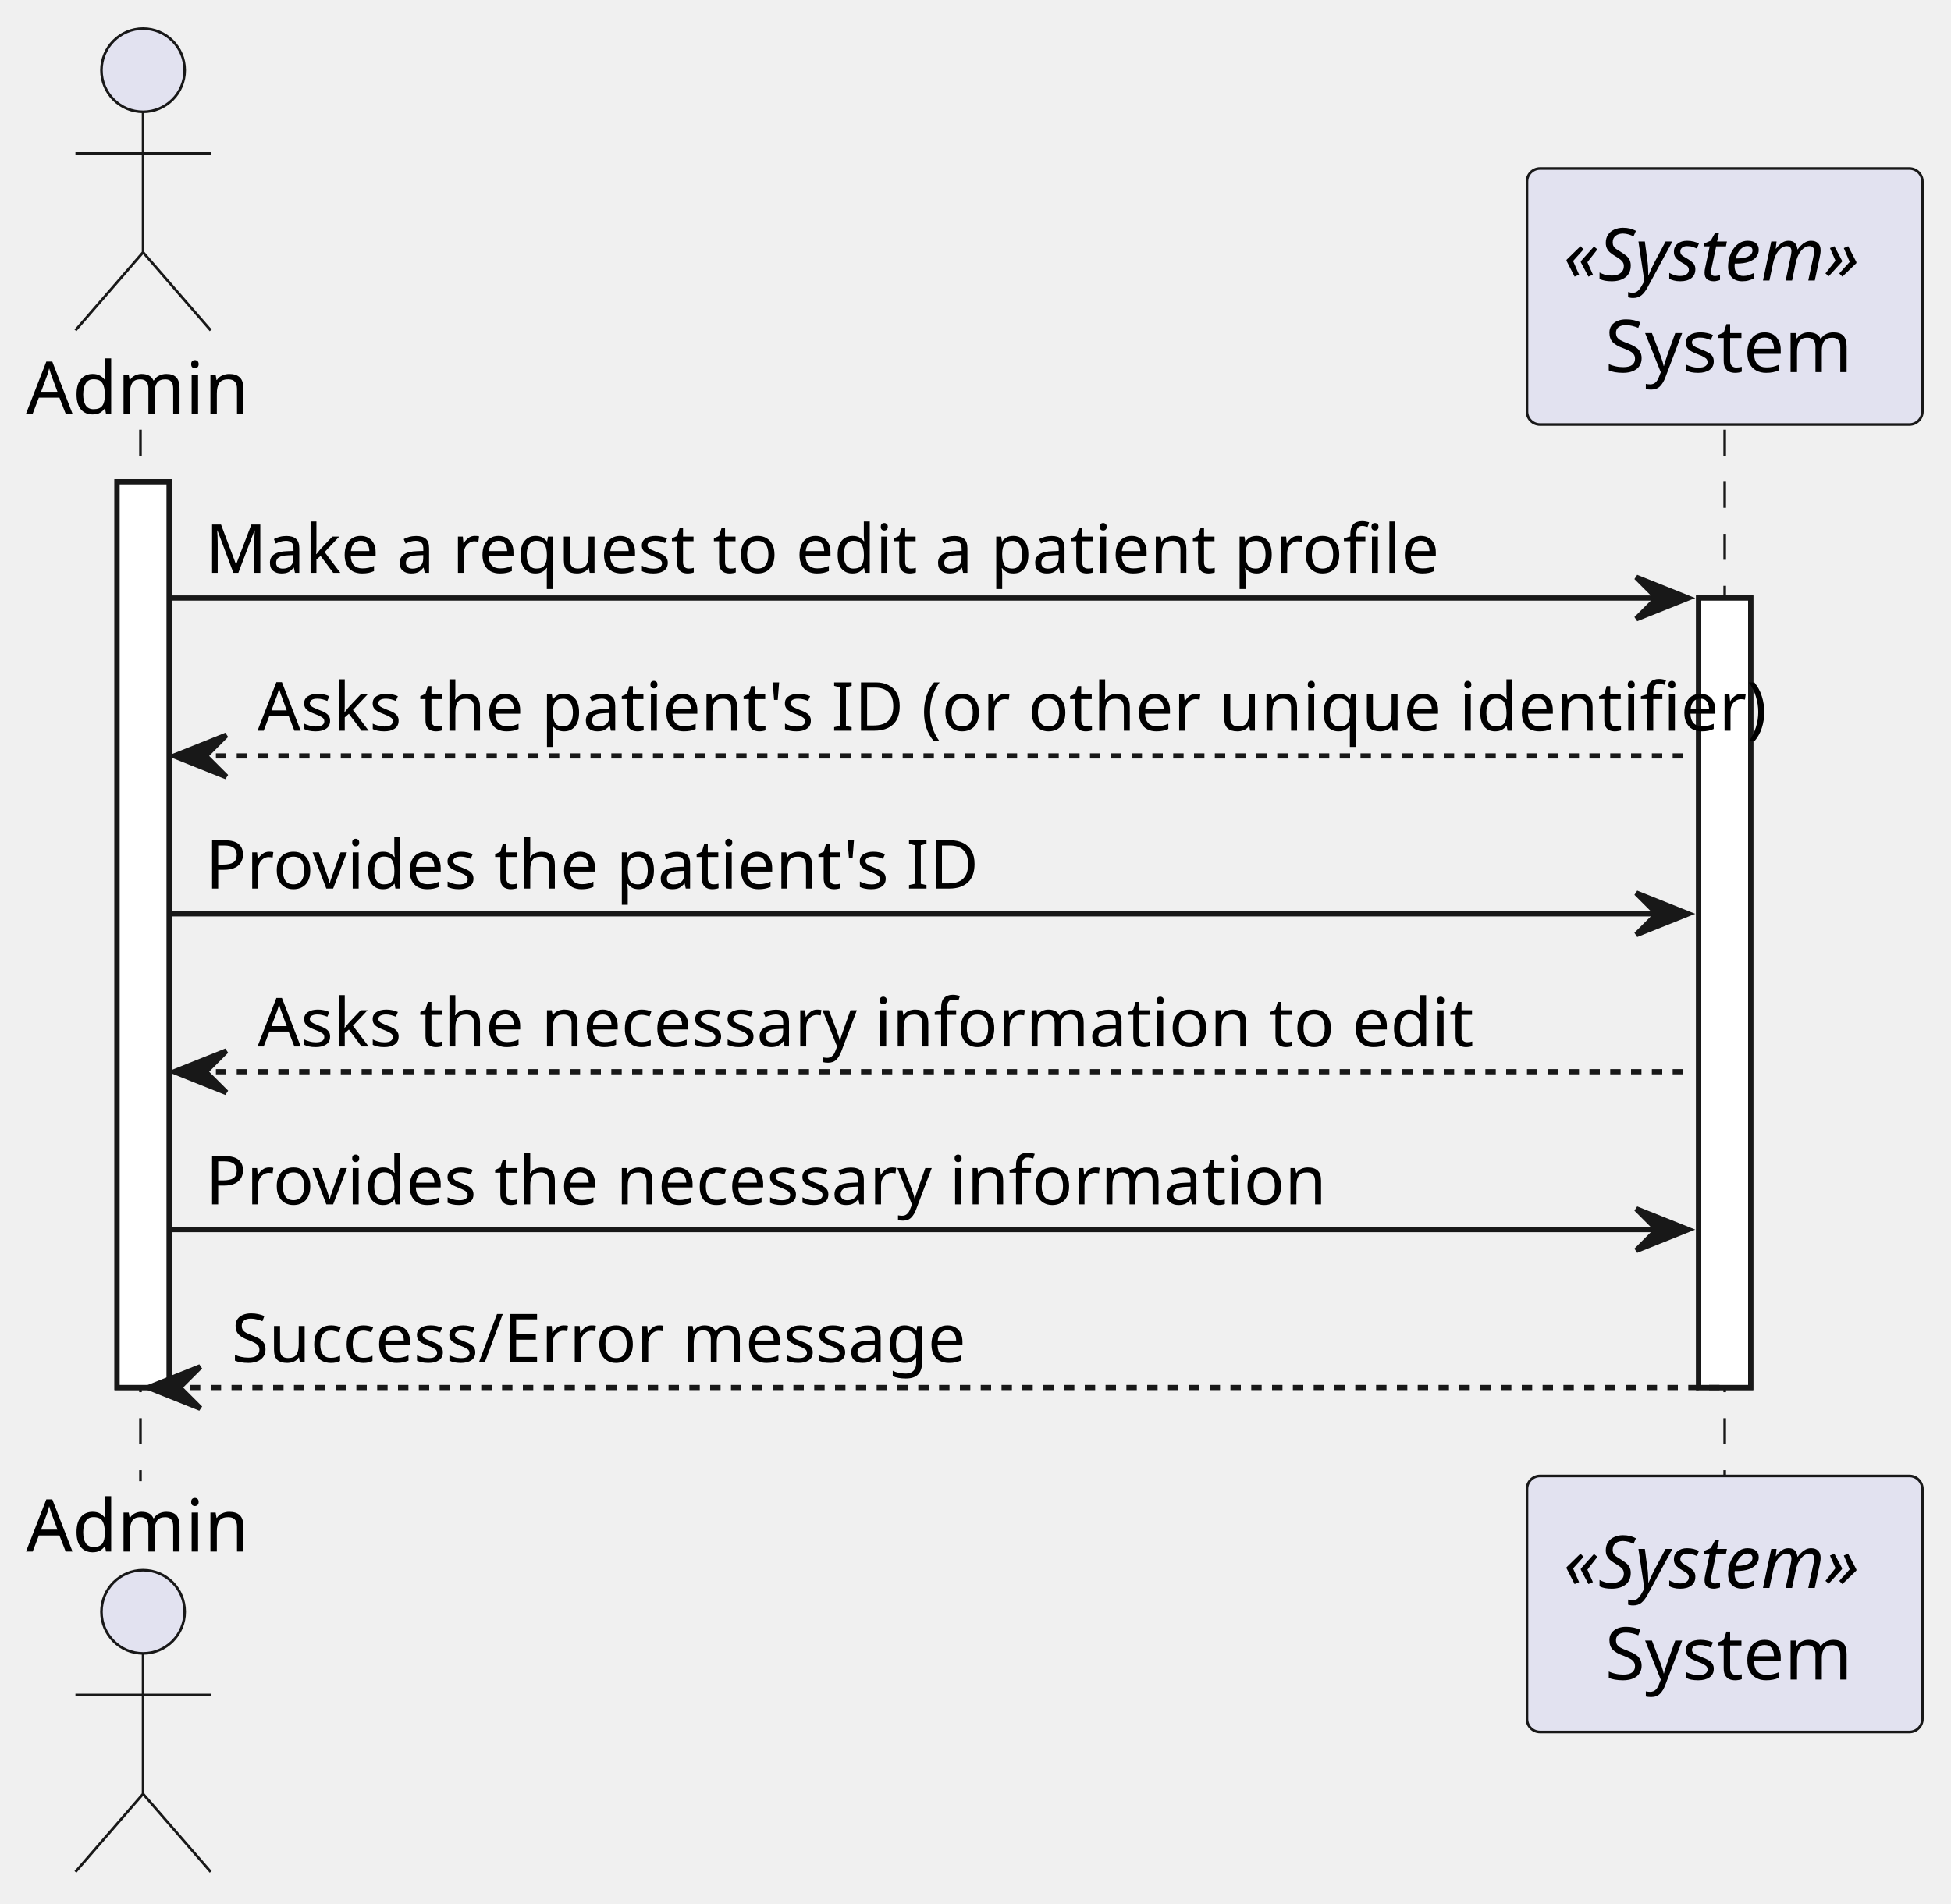
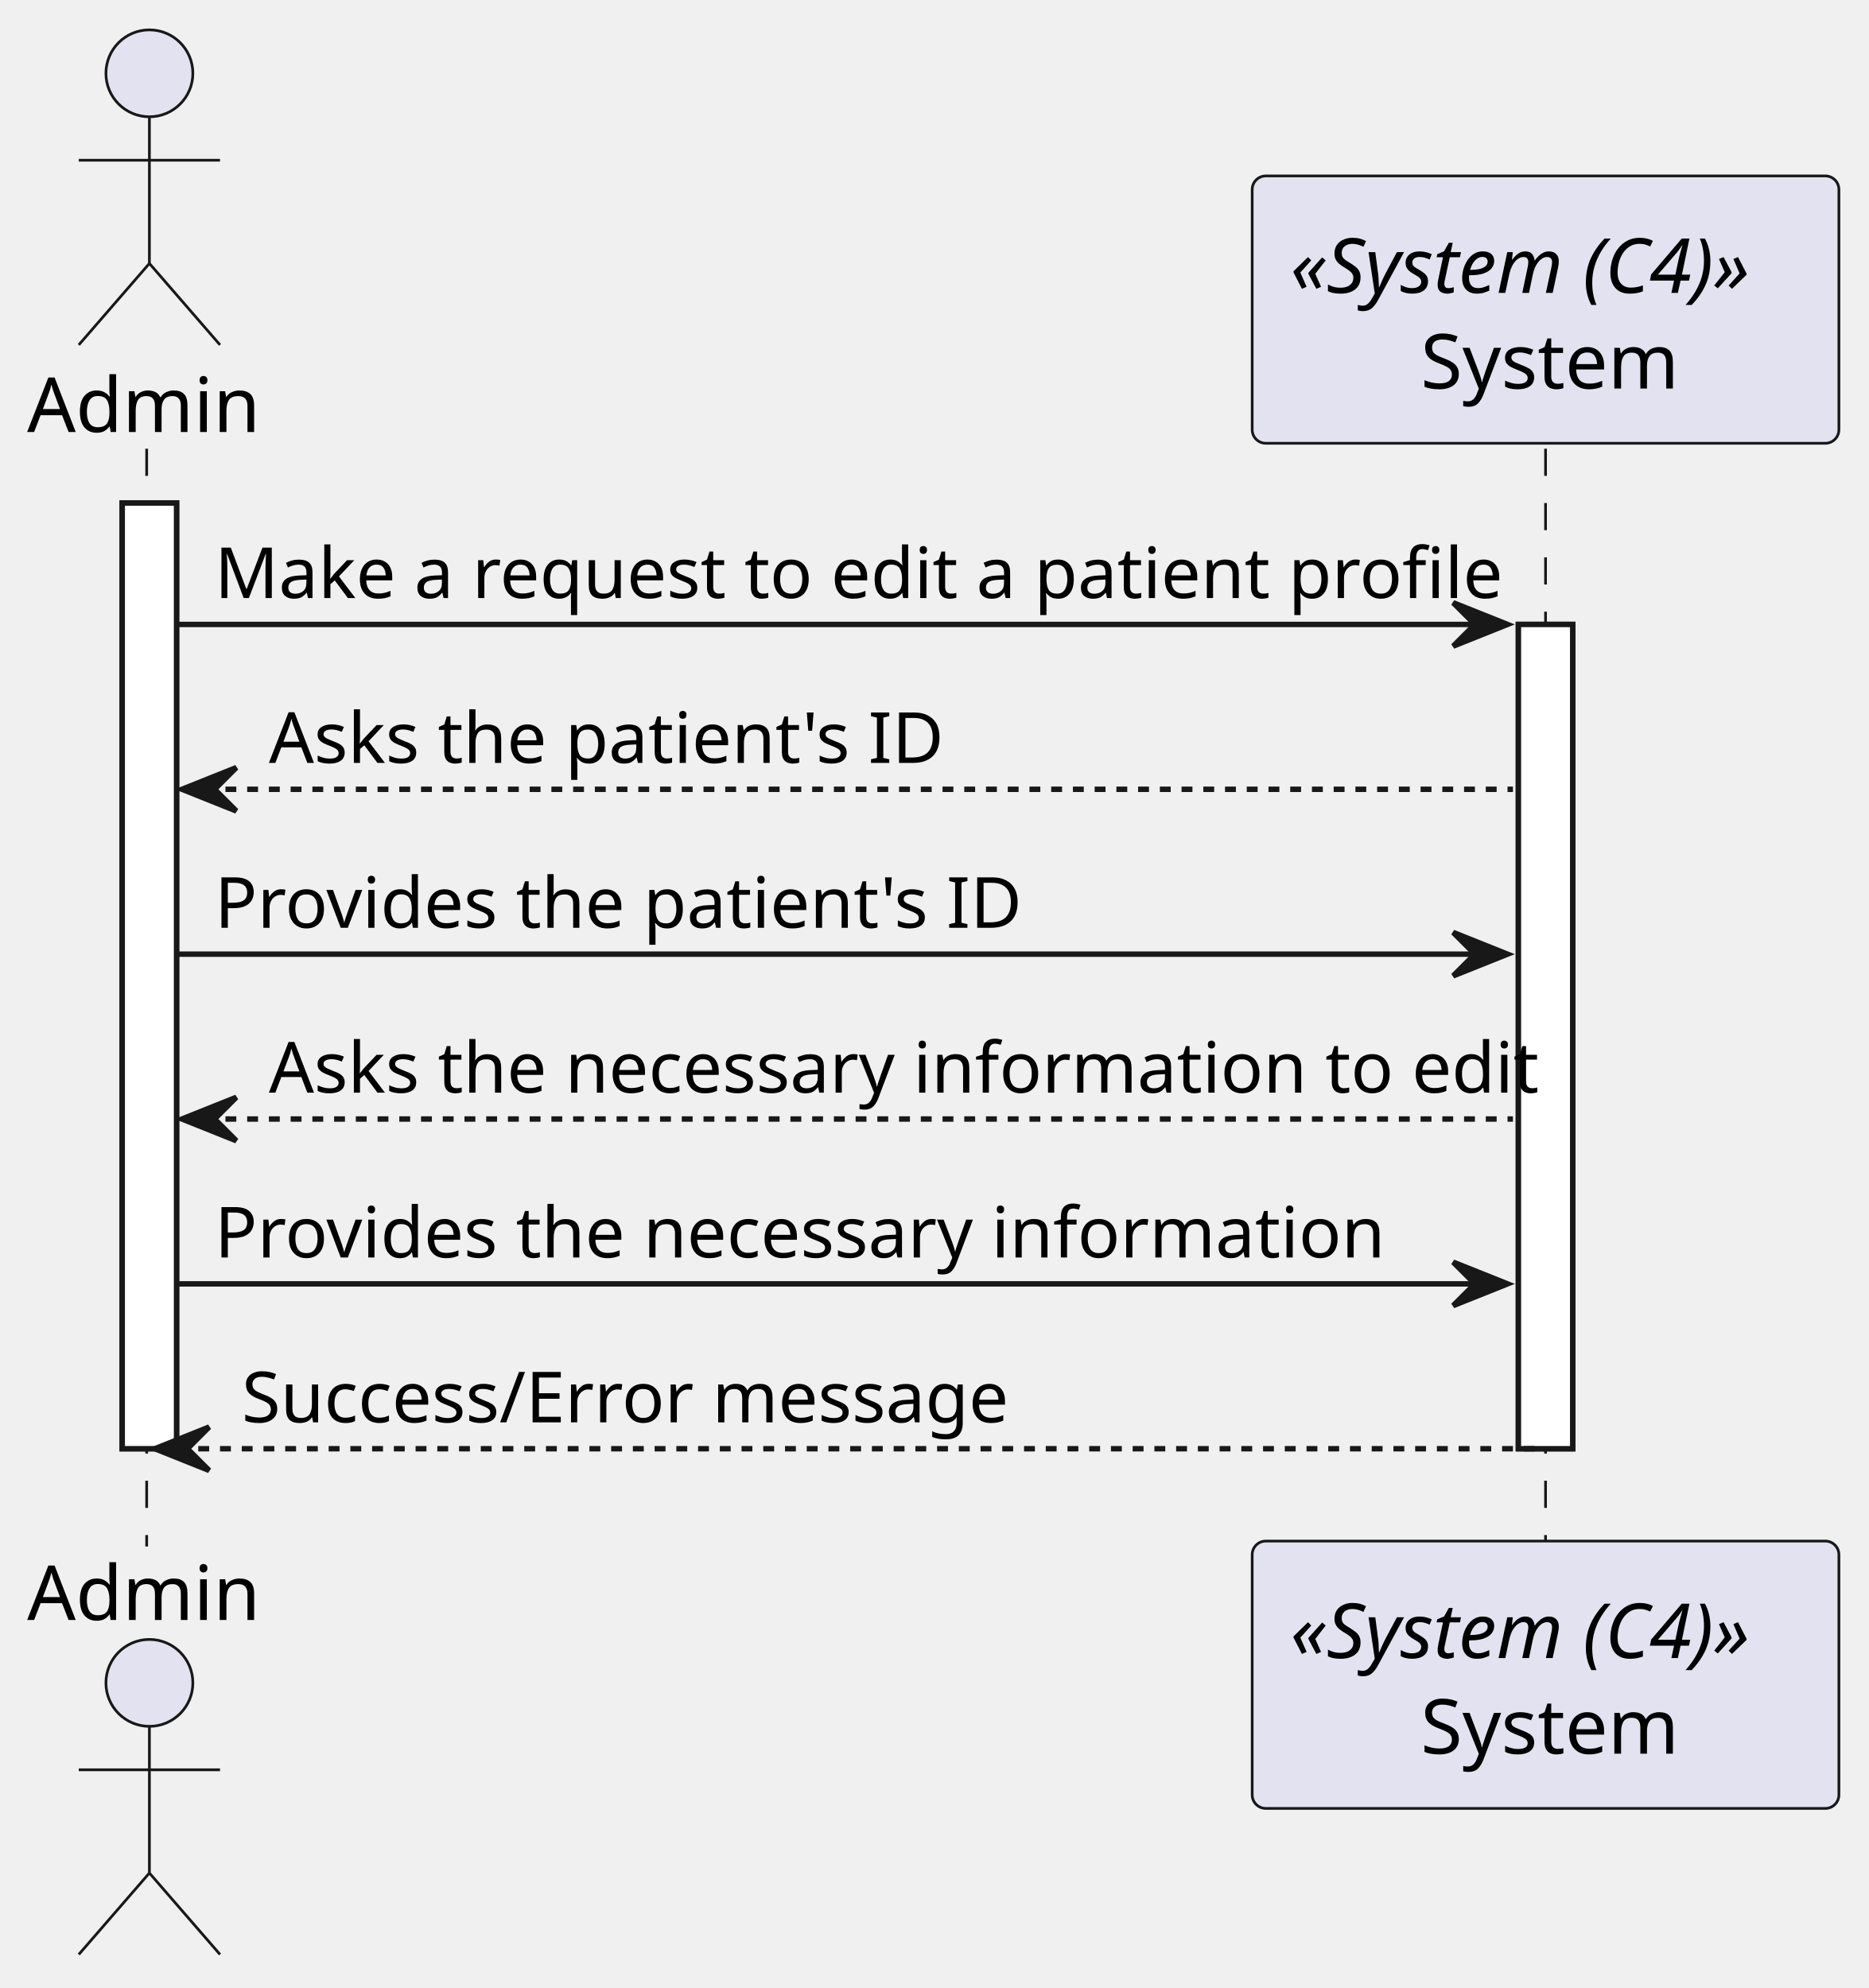
- <svg xmlns="http://www.w3.org/2000/svg" contentStyleType="text/css" height="366px" preserveAspectRatio="none" style="width:375px;height:366px;background:#FFFFFF;" version="1.1" viewBox="0 0 375 366" width="375px" zoomAndPan="magnify">
+ <svg xmlns="http://www.w3.org/2000/svg" contentStyleType="text/css" height="366px" preserveAspectRatio="none" style="width:344px;height:366px;background:#FFFFFF;" version="1.1" viewBox="0 0 344 366" width="344px" zoomAndPan="magnify">
  <defs />
  <g>
    <rect fill="#FFFFFF" height="174.109" style="stroke:#181818;stroke-width:1.0;" width="10" x="22.5" y="92.609" />
-     <rect fill="#FFFFFF" height="151.758" style="stroke:#181818;stroke-width:1.0;" width="10" x="326.5" y="114.961" />
+     <rect fill="#FFFFFF" height="151.758" style="stroke:#181818;stroke-width:1.0;" width="10" x="279.5" y="114.961" />
    <line style="stroke:#181818;stroke-width:0.5;stroke-dasharray:5.0,5.0;" x1="27" x2="27" y1="82.609" y2="284.719" />
-     <line style="stroke:#181818;stroke-width:0.5;stroke-dasharray:5.0,5.0;" x1="331.5" x2="331.5" y1="82.609" y2="284.719" />
+     <line style="stroke:#181818;stroke-width:0.5;stroke-dasharray:5.0,5.0;" x1="284.5" x2="284.5" y1="82.609" y2="284.719" />
    <text fill="#000000" font-family="sans-serif" font-size="14" lengthAdjust="spacing" textLength="39" x="5" y="79.533">Admin</text>
    <ellipse cx="27.5" cy="13.5" fill="#E2E2F0" rx="8" ry="8" style="stroke:#181818;stroke-width:0.5;" />
    <path d="M27.5,21.5 L27.5,48.5 M14.5,29.5 L40.5,29.5 M27.5,48.5 L14.5,63.5 M27.5,48.5 L40.5,63.5 " fill="none" style="stroke:#181818;stroke-width:0.5;" />
    <text fill="#000000" font-family="sans-serif" font-size="14" lengthAdjust="spacing" textLength="39" x="5" y="298.252">Admin</text>
    <ellipse cx="27.5" cy="309.828" fill="#E2E2F0" rx="8" ry="8" style="stroke:#181818;stroke-width:0.5;" />
    <path d="M27.5,317.828 L27.5,344.828 M14.5,325.828 L40.5,325.828 M27.5,344.828 L14.5,359.828 M27.5,344.828 L40.5,359.828 " fill="none" style="stroke:#181818;stroke-width:0.5;" />
-     <rect fill="#E2E2F0" height="49.219" rx="2.5" ry="2.5" style="stroke:#181818;stroke-width:0.5;" width="76" x="293.5" y="32.391" />
-     <text fill="#000000" font-family="sans-serif" font-size="14" font-style="italic" lengthAdjust="spacing" textLength="62" x="300.5" y="53.924">«System»</text>
-     <text fill="#000000" font-family="sans-serif" font-size="14" lengthAdjust="spacing" textLength="46" x="308.5" y="71.533">System</text>
-     <rect fill="#E2E2F0" height="49.219" rx="2.5" ry="2.5" style="stroke:#181818;stroke-width:0.5;" width="76" x="293.5" y="283.719" />
-     <text fill="#000000" font-family="sans-serif" font-size="14" font-style="italic" lengthAdjust="spacing" textLength="62" x="300.5" y="305.252">«System»</text>
-     <text fill="#000000" font-family="sans-serif" font-size="14" lengthAdjust="spacing" textLength="46" x="308.5" y="322.861">System</text>
+     <rect fill="#E2E2F0" height="49.219" rx="2.5" ry="2.5" style="stroke:#181818;stroke-width:0.5;" width="108" x="230.5" y="32.391" />
+     <text fill="#000000" font-family="sans-serif" font-size="14" font-style="italic" lengthAdjust="spacing" textLength="94" x="237.5" y="53.924">«System (C4)»</text>
+     <text fill="#000000" font-family="sans-serif" font-size="14" lengthAdjust="spacing" textLength="46" x="261.5" y="71.533">System</text>
+     <rect fill="#E2E2F0" height="49.219" rx="2.5" ry="2.5" style="stroke:#181818;stroke-width:0.5;" width="108" x="230.5" y="283.719" />
+     <text fill="#000000" font-family="sans-serif" font-size="14" font-style="italic" lengthAdjust="spacing" textLength="94" x="237.5" y="305.252">«System (C4)»</text>
+     <text fill="#000000" font-family="sans-serif" font-size="14" lengthAdjust="spacing" textLength="46" x="261.5" y="322.861">System</text>
    <rect fill="#FFFFFF" height="174.109" style="stroke:#181818;stroke-width:1.0;" width="10" x="22.5" y="92.609" />
-     <rect fill="#FFFFFF" height="151.758" style="stroke:#181818;stroke-width:1.0;" width="10" x="326.5" y="114.961" />
-     <polygon fill="#181818" points="314.5,110.961,324.5,114.961,314.5,118.961,318.5,114.961" style="stroke:#181818;stroke-width:1.0;" />
-     <line style="stroke:#181818;stroke-width:1.0;" x1="32.5" x2="320.5" y1="114.961" y2="114.961" />
+     <rect fill="#FFFFFF" height="151.758" style="stroke:#181818;stroke-width:1.0;" width="10" x="279.5" y="114.961" />
+     <polygon fill="#181818" points="267.5,110.961,277.5,114.961,267.5,118.961,271.5,114.961" style="stroke:#181818;stroke-width:1.0;" />
+     <line style="stroke:#181818;stroke-width:1.0;" x1="32.5" x2="273.5" y1="114.961" y2="114.961" />
    <text fill="#000000" font-family="sans-serif" font-size="13" lengthAdjust="spacing" textLength="222" x="39.5" y="110.105">Make a request to edit a patient profile</text>
    <polygon fill="#181818" points="43.5,141.312,33.5,145.312,43.5,149.312,39.5,145.312" style="stroke:#181818;stroke-width:1.0;" />
-     <line style="stroke:#181818;stroke-width:1.0;stroke-dasharray:2.0,2.0;" x1="37.5" x2="325.5" y1="145.312" y2="145.312" />
-     <text fill="#000000" font-family="sans-serif" font-size="13" lengthAdjust="spacing" textLength="270" x="49.5" y="140.456">Asks the patient's ID (or other unique identifier)</text>
-     <polygon fill="#181818" points="314.5,171.664,324.5,175.664,314.5,179.664,318.5,175.664" style="stroke:#181818;stroke-width:1.0;" />
-     <line style="stroke:#181818;stroke-width:1.0;" x1="32.5" x2="320.5" y1="175.664" y2="175.664" />
+     <line style="stroke:#181818;stroke-width:1.0;stroke-dasharray:2.0,2.0;" x1="37.5" x2="278.5" y1="145.312" y2="145.312" />
+     <text fill="#000000" font-family="sans-serif" font-size="13" lengthAdjust="spacing" textLength="120" x="49.5" y="140.456">Asks the patient's ID</text>
+     <polygon fill="#181818" points="267.5,171.664,277.5,175.664,267.5,179.664,271.5,175.664" style="stroke:#181818;stroke-width:1.0;" />
+     <line style="stroke:#181818;stroke-width:1.0;" x1="32.5" x2="273.5" y1="175.664" y2="175.664" />
    <text fill="#000000" font-family="sans-serif" font-size="13" lengthAdjust="spacing" textLength="139" x="39.5" y="170.808">Provides the patient's ID</text>
    <polygon fill="#181818" points="43.5,202.016,33.5,206.016,43.5,210.016,39.5,206.016" style="stroke:#181818;stroke-width:1.0;" />
-     <line style="stroke:#181818;stroke-width:1.0;stroke-dasharray:2.0,2.0;" x1="37.5" x2="325.5" y1="206.016" y2="206.016" />
+     <line style="stroke:#181818;stroke-width:1.0;stroke-dasharray:2.0,2.0;" x1="37.5" x2="278.5" y1="206.016" y2="206.016" />
    <text fill="#000000" font-family="sans-serif" font-size="13" lengthAdjust="spacing" textLength="223" x="49.5" y="201.159">Asks the necessary information to edit</text>
-     <polygon fill="#181818" points="314.5,232.367,324.5,236.367,314.5,240.367,318.5,236.367" style="stroke:#181818;stroke-width:1.0;" />
-     <line style="stroke:#181818;stroke-width:1.0;" x1="32.5" x2="320.5" y1="236.367" y2="236.367" />
+     <polygon fill="#181818" points="267.5,232.367,277.5,236.367,267.5,240.367,271.5,236.367" style="stroke:#181818;stroke-width:1.0;" />
+     <line style="stroke:#181818;stroke-width:1.0;" x1="32.5" x2="273.5" y1="236.367" y2="236.367" />
    <text fill="#000000" font-family="sans-serif" font-size="13" lengthAdjust="spacing" textLength="202" x="39.5" y="231.511">Provides the necessary information</text>
    <polygon fill="#181818" points="38.5,262.719,28.5,266.719,38.5,270.719,34.5,266.719" style="stroke:#181818;stroke-width:1.0;" />
-     <line style="stroke:#181818;stroke-width:1.0;stroke-dasharray:2.0,2.0;" x1="32.5" x2="330.5" y1="266.719" y2="266.719" />
+     <line style="stroke:#181818;stroke-width:1.0;stroke-dasharray:2.0,2.0;" x1="32.5" x2="283.5" y1="266.719" y2="266.719" />
    <text fill="#000000" font-family="sans-serif" font-size="13" lengthAdjust="spacing" textLength="140" x="44.5" y="261.862">Success/Error message</text>
  </g>
</svg>
